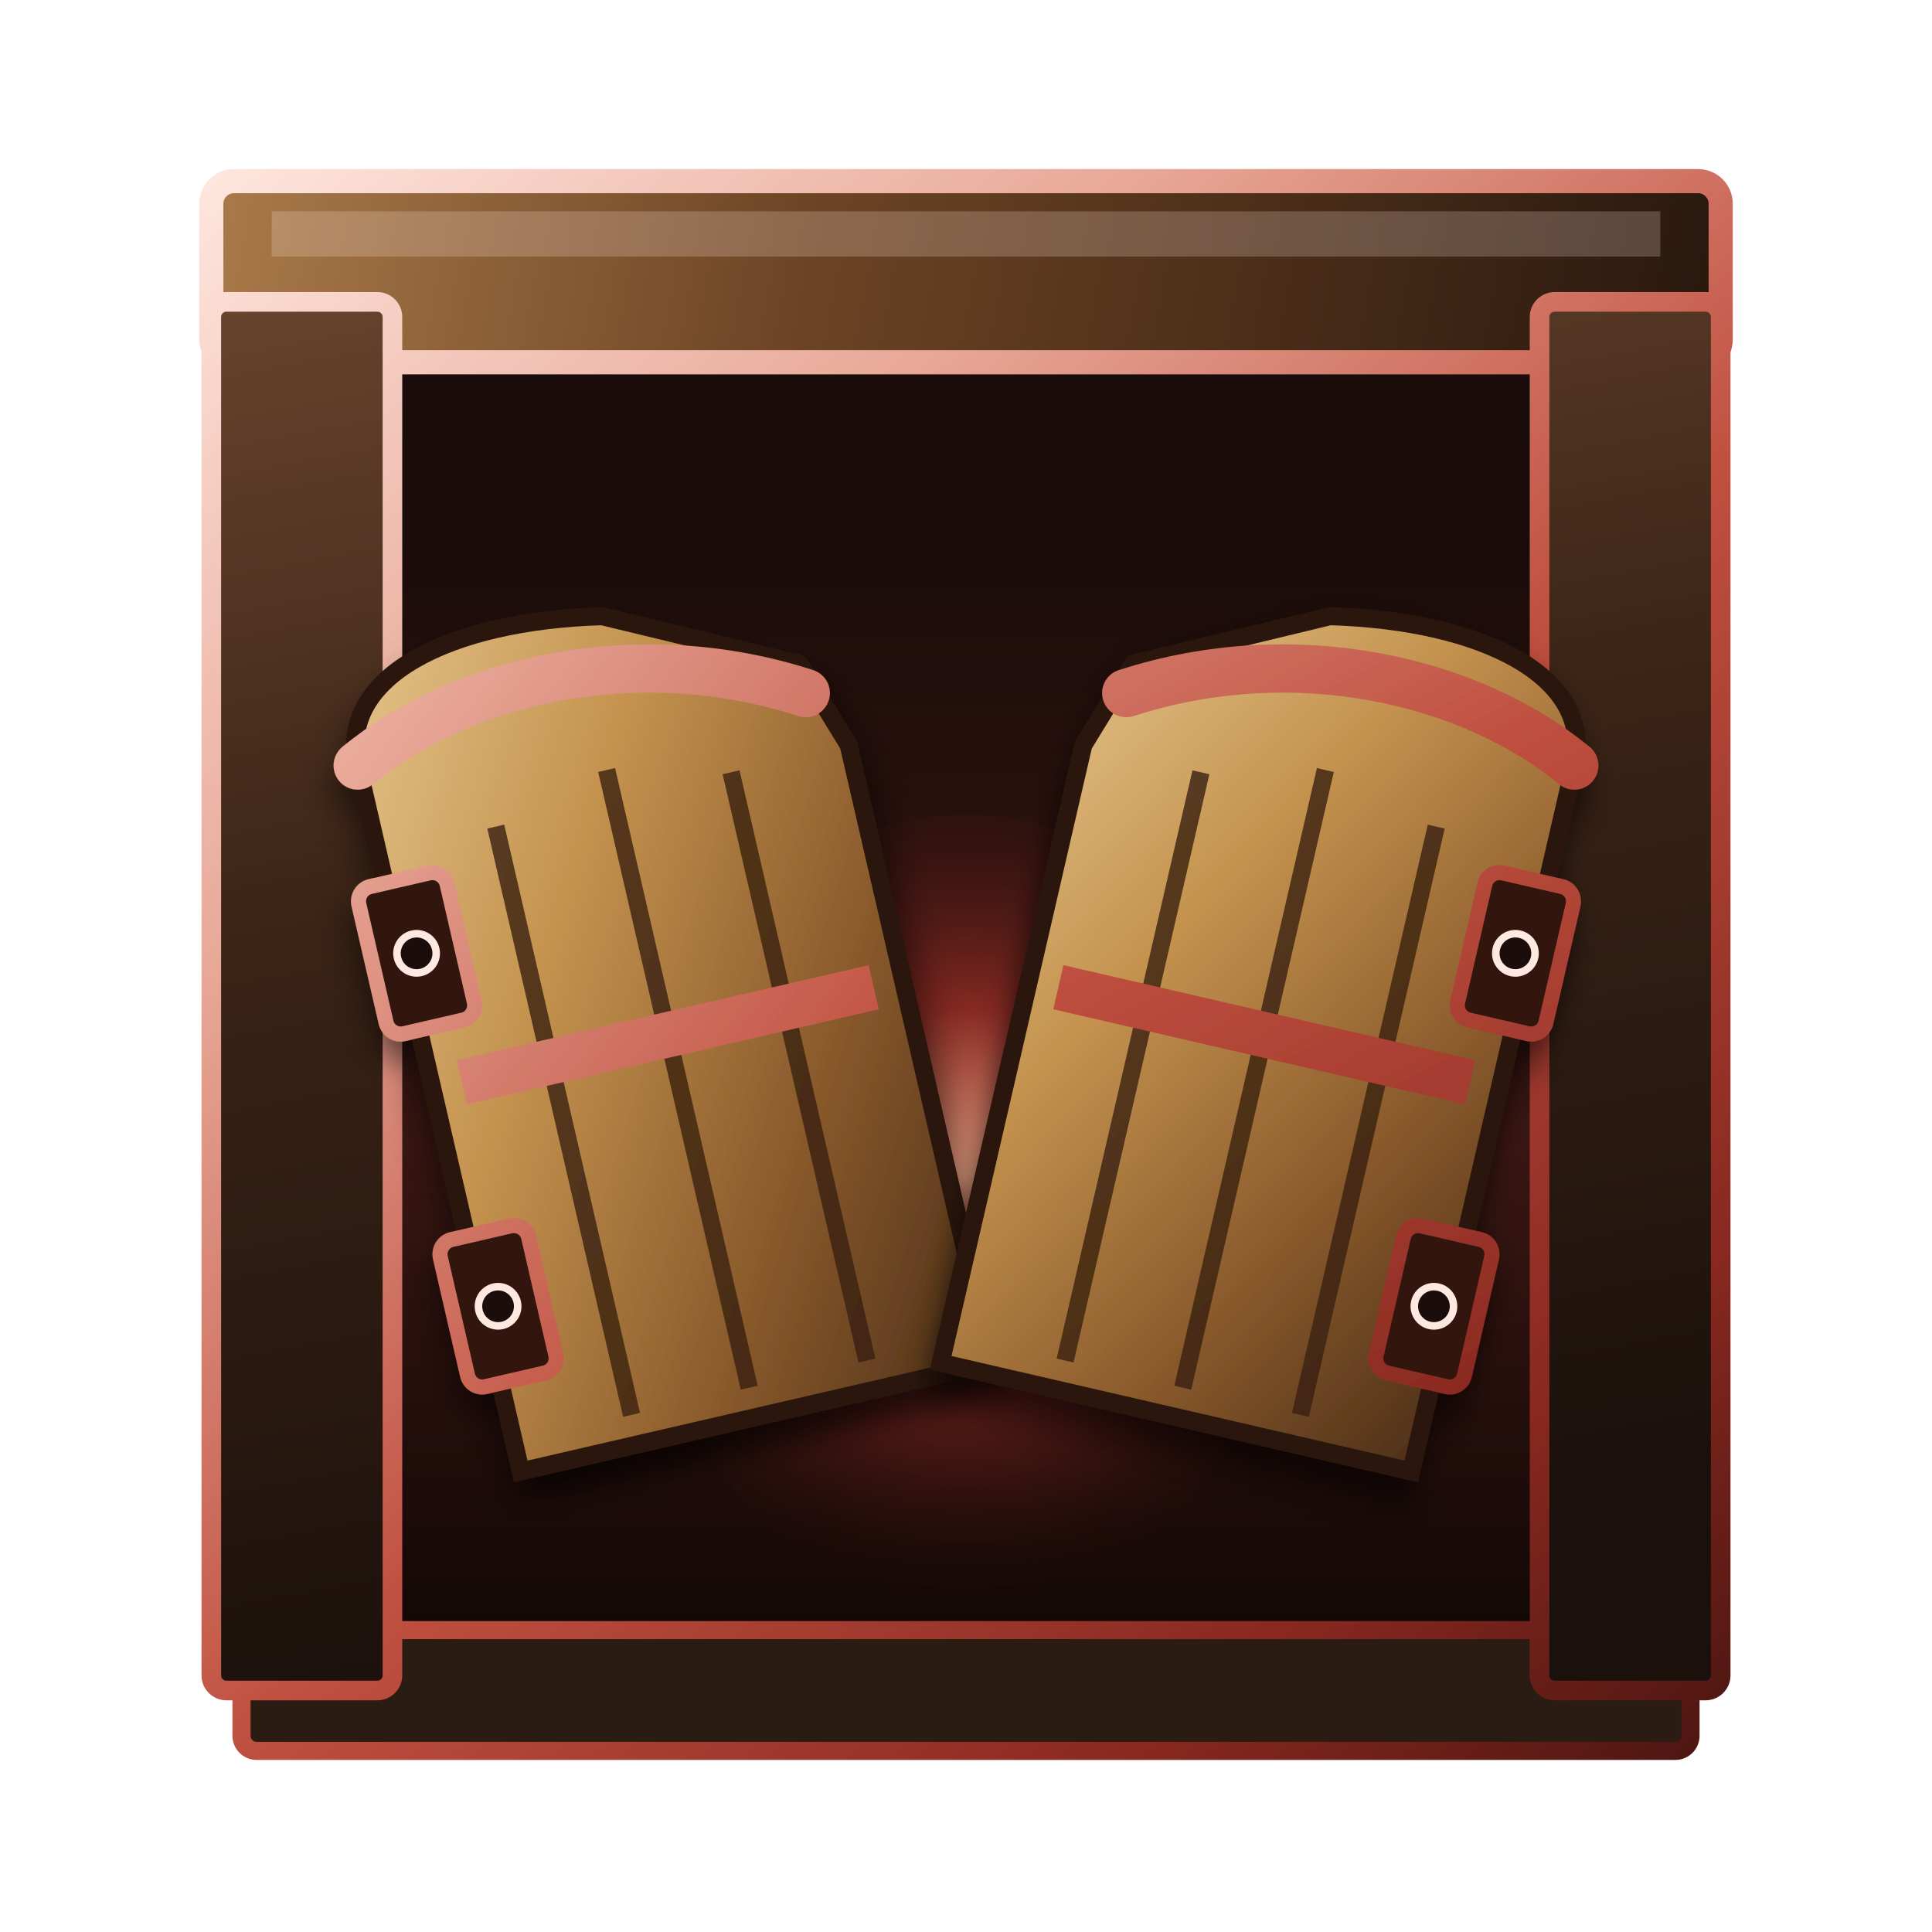
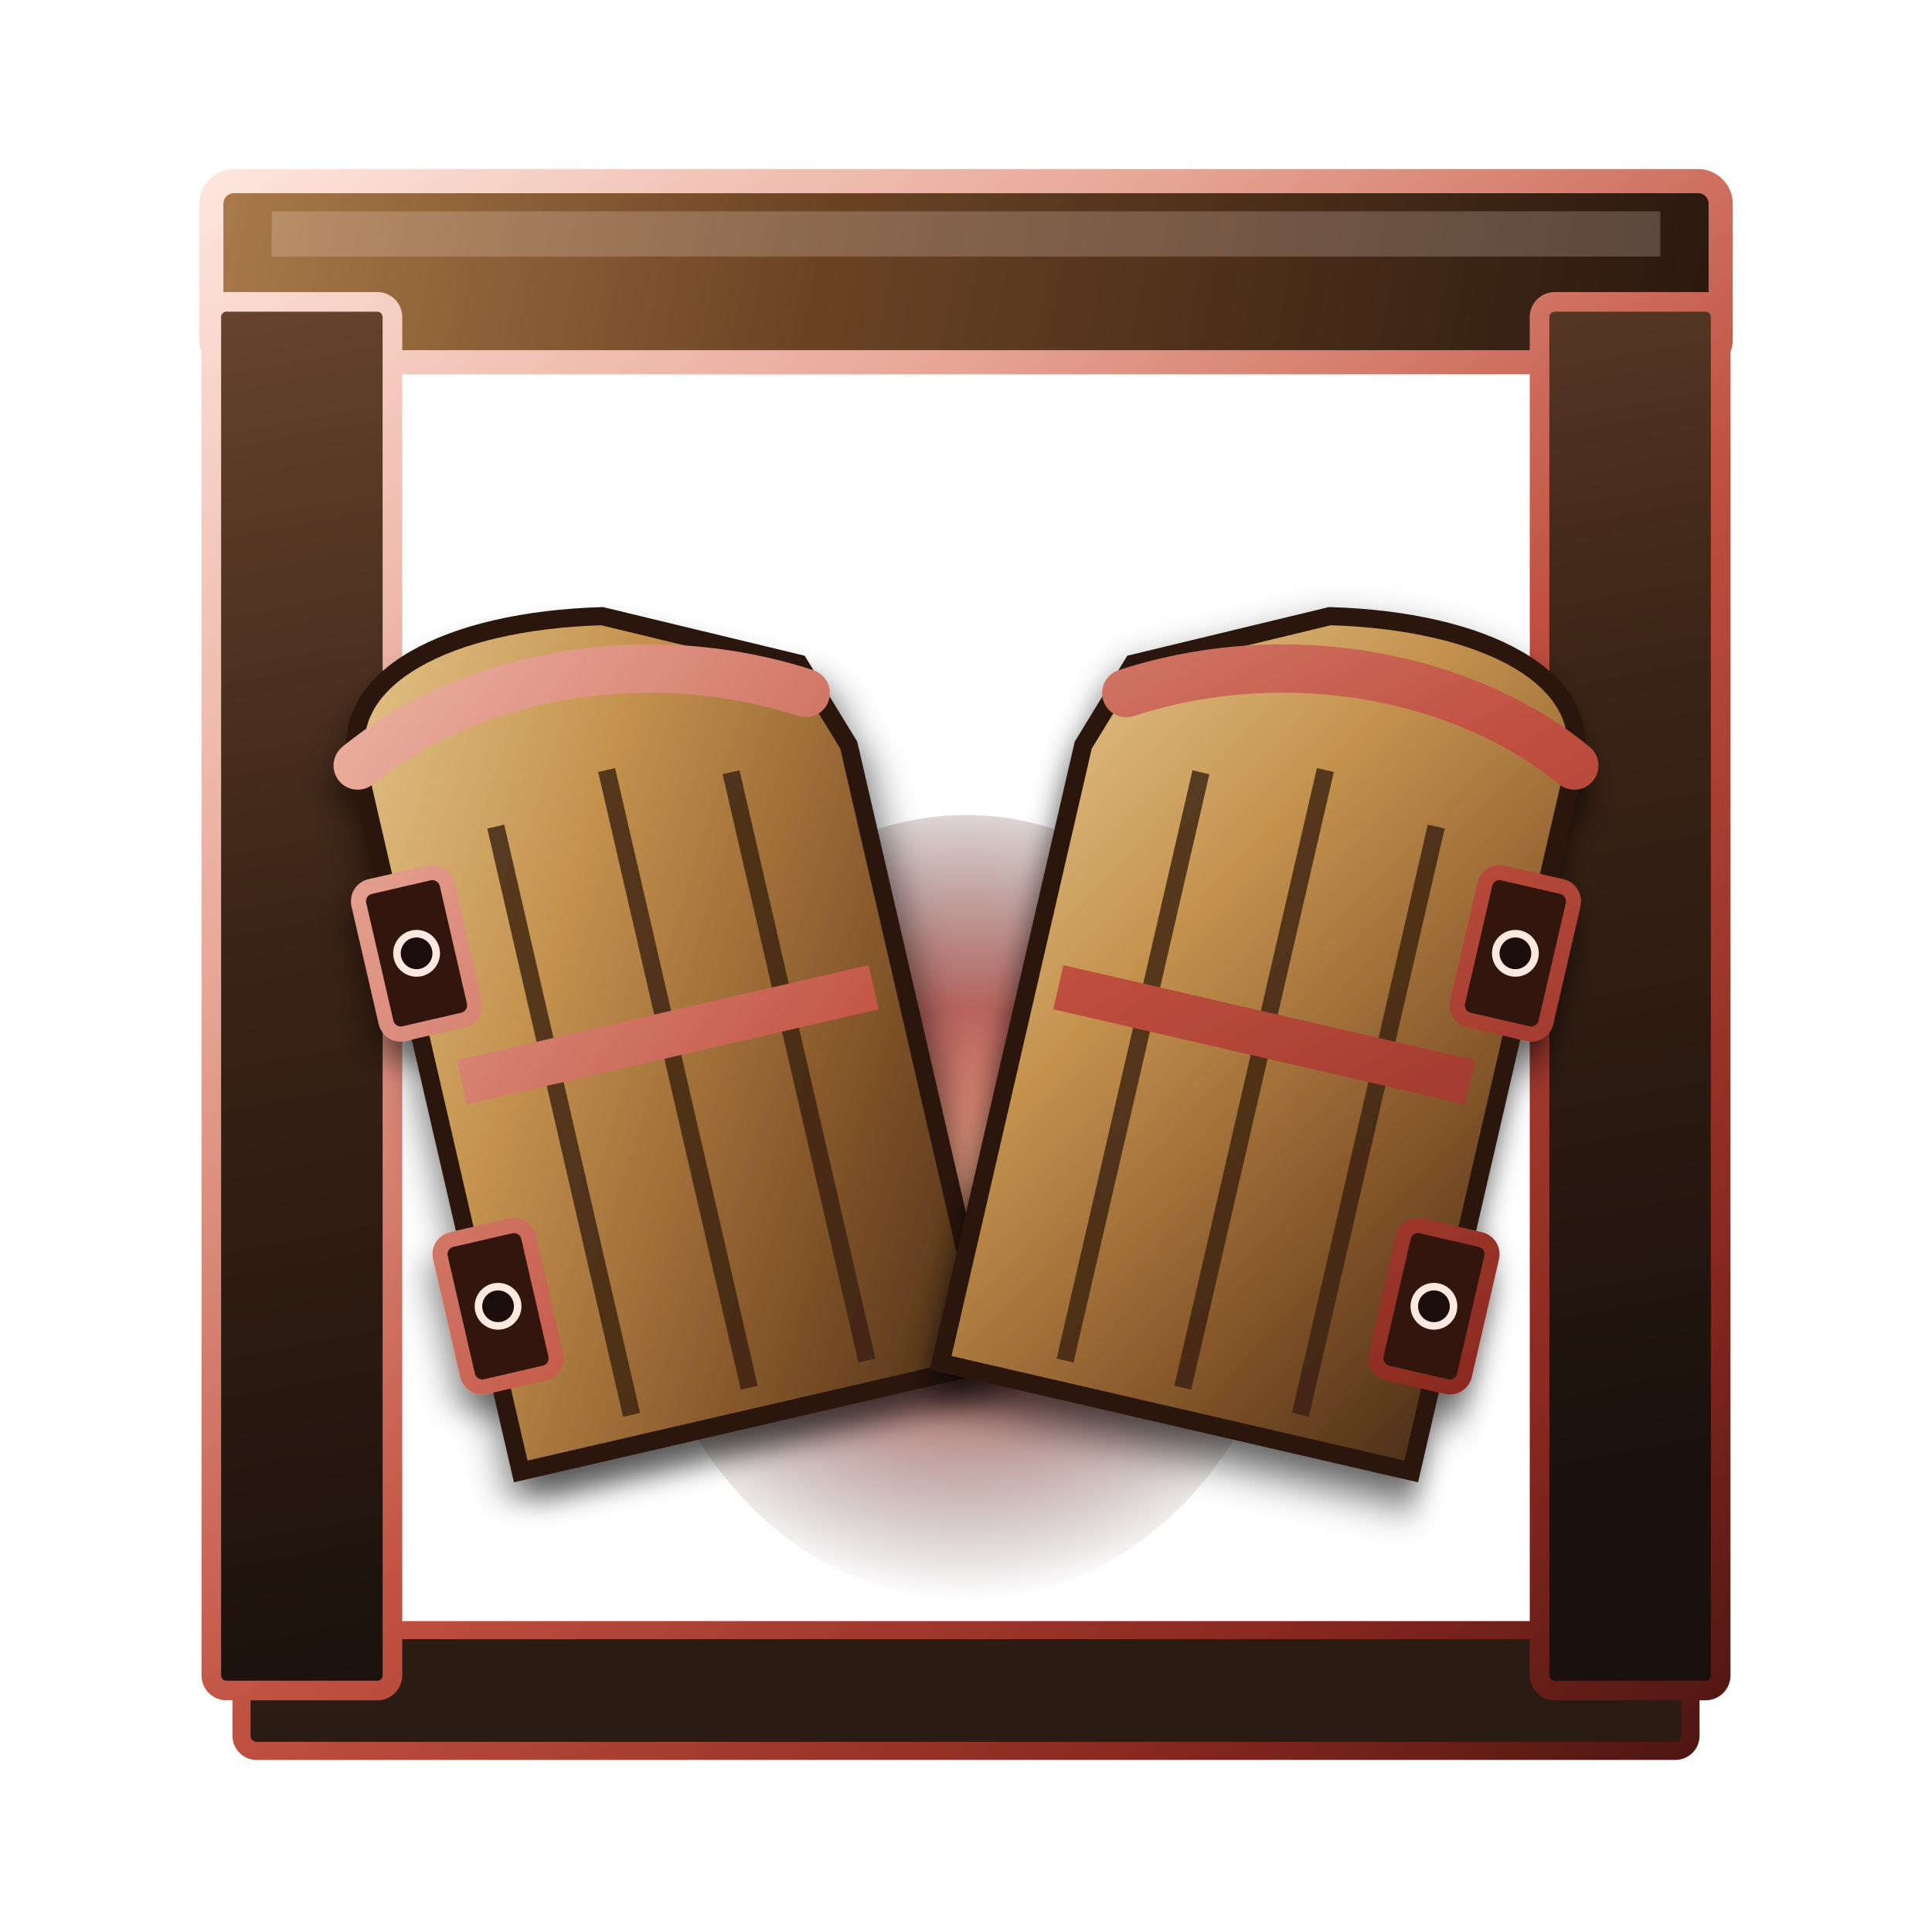
<svg xmlns="http://www.w3.org/2000/svg" viewBox="0 0 128 128" fill="none" aria-hidden="true">
  <defs>
    <linearGradient id="trim" x1="16" y1="8" x2="112" y2="120" gradientUnits="userSpaceOnUse">
      <stop stop-color="#ffe8e0" />
      <stop offset=".28" stop-color="#e8a898" />
      <stop offset=".55" stop-color="#c05040" />
      <stop offset=".82" stop-color="#882820" />
      <stop offset="1" stop-color="#481410" />
    </linearGradient>
    <linearGradient id="post" x1="18" y1="16" x2="36" y2="112" gradientUnits="userSpaceOnUse">
      <stop stop-color="#6a4630" />
      <stop offset=".45" stop-color="#3c2416" />
      <stop offset="1" stop-color="#1a100c" />
    </linearGradient>
    <linearGradient id="lintel" x1="16" y1="10" x2="112" y2="28" gradientUnits="userSpaceOnUse">
      <stop stop-color="#a87848" />
      <stop offset=".4" stop-color="#6b4324" />
      <stop offset="1" stop-color="#2a180e" />
    </linearGradient>
    <linearGradient id="plank" x1="0" y1="0" x2="1" y2="1">
      <stop stop-color="#e4c48a" />
      <stop offset=".35" stop-color="#c4924e" />
      <stop offset=".7" stop-color="#8a5a2c" />
      <stop offset="1" stop-color="#4e3018" />
    </linearGradient>
    <radialGradient id="lamp" cx="64" cy="78" r="28" gradientUnits="userSpaceOnUse">
      <stop stop-color="#ffb090" />
      <stop offset=".4" stop-color="#a03028" stop-opacity=".75" />
      <stop offset="1" stop-color="#280c08" stop-opacity="0" />
    </radialGradient>
    <linearGradient id="inside" x1="64" y1="36" x2="64" y2="108" gradientUnits="userSpaceOnUse">
      <stop stop-color="#1a0c0a" />
      <stop offset=".55" stop-color="#3a1612" />
      <stop offset="1" stop-color="#120806" />
    </linearGradient>
    <filter id="soft" x="-20%" y="-20%" width="140%" height="140%">
      <feDropShadow dx="0" dy="1.5" stdDeviation="1.2" flood-color="#000" flood-opacity=".65" />
    </filter>
  </defs>
-   <rect x="18" y="22" width="92" height="90" fill="url(#inside)" />
  <ellipse cx="64" cy="80" rx="22" ry="26" fill="url(#lamp)" />
  <rect x="14" y="12" width="100" height="12" rx="1.5" fill="url(#lintel)" stroke="url(#trim)" stroke-width="1.6" />
  <rect x="18" y="14" width="92" height="3" fill="#ffe8e0" opacity=".22" />
  <rect x="16" y="108" width="96" height="8" rx="1" fill="#2a1c12" stroke="url(#trim)" stroke-width="1.2" />
  <rect x="14" y="20" width="12" height="92" rx="1" fill="url(#post)" stroke="url(#trim)" stroke-width="1.3" />
  <rect x="102" y="20" width="12" height="92" rx="1" fill="url(#post)" stroke="url(#trim)" stroke-width="1.3" />
  <g filter="url(#soft)" transform="rotate(-13 30 78)">
    <path d="M30 50 C30 44 38 42 48 44 L60 50 L62 56 L62 98 L30 98 Z" fill="url(#plank)" stroke="#2a160c" stroke-width="1.2" />
    <path d="M30 50 C38 46 50 46 60 52" fill="none" stroke="url(#trim)" stroke-width="3.2" stroke-linecap="round" />
    <path d="M38 56 V96 M46 54 V96 M54 56 V96" stroke="#3a2010" stroke-width="1.15" opacity=".8" />
    <path d="M32 72 H60" stroke="url(#trim)" stroke-width="3" />
    <rect x="28" y="58" width="6" height="10" rx="1" fill="#301410" stroke="url(#trim)" stroke-width="1" />
    <rect x="28" y="82" width="6" height="10" rx="1" fill="#301410" stroke="url(#trim)" stroke-width="1" />
    <circle cx="31" cy="63" r="1.3" fill="#1a0808" stroke="#ffe8e0" stroke-width=".5" />
    <circle cx="31" cy="87" r="1.3" fill="#1a0808" stroke="#ffe8e0" stroke-width=".5" />
  </g>
  <g filter="url(#soft)" transform="rotate(13 98 78)">
    <path d="M98 50 C98 44 90 42 80 44 L68 50 L66 56 L66 98 L98 98 Z" fill="url(#plank)" stroke="#2a160c" stroke-width="1.2" />
    <path d="M98 50 C90 46 78 46 68 52" fill="none" stroke="url(#trim)" stroke-width="3.2" stroke-linecap="round" />
    <path d="M90 56 V96 M82 54 V96 M74 56 V96" stroke="#3a2010" stroke-width="1.15" opacity=".8" />
    <path d="M68 72 H96" stroke="url(#trim)" stroke-width="3" />
    <rect x="94" y="58" width="6" height="10" rx="1" fill="#301410" stroke="url(#trim)" stroke-width="1" />
    <rect x="94" y="82" width="6" height="10" rx="1" fill="#301410" stroke="url(#trim)" stroke-width="1" />
    <circle cx="97" cy="63" r="1.3" fill="#1a0808" stroke="#ffe8e0" stroke-width=".5" />
    <circle cx="97" cy="87" r="1.3" fill="#1a0808" stroke="#ffe8e0" stroke-width=".5" />
  </g>
</svg>
